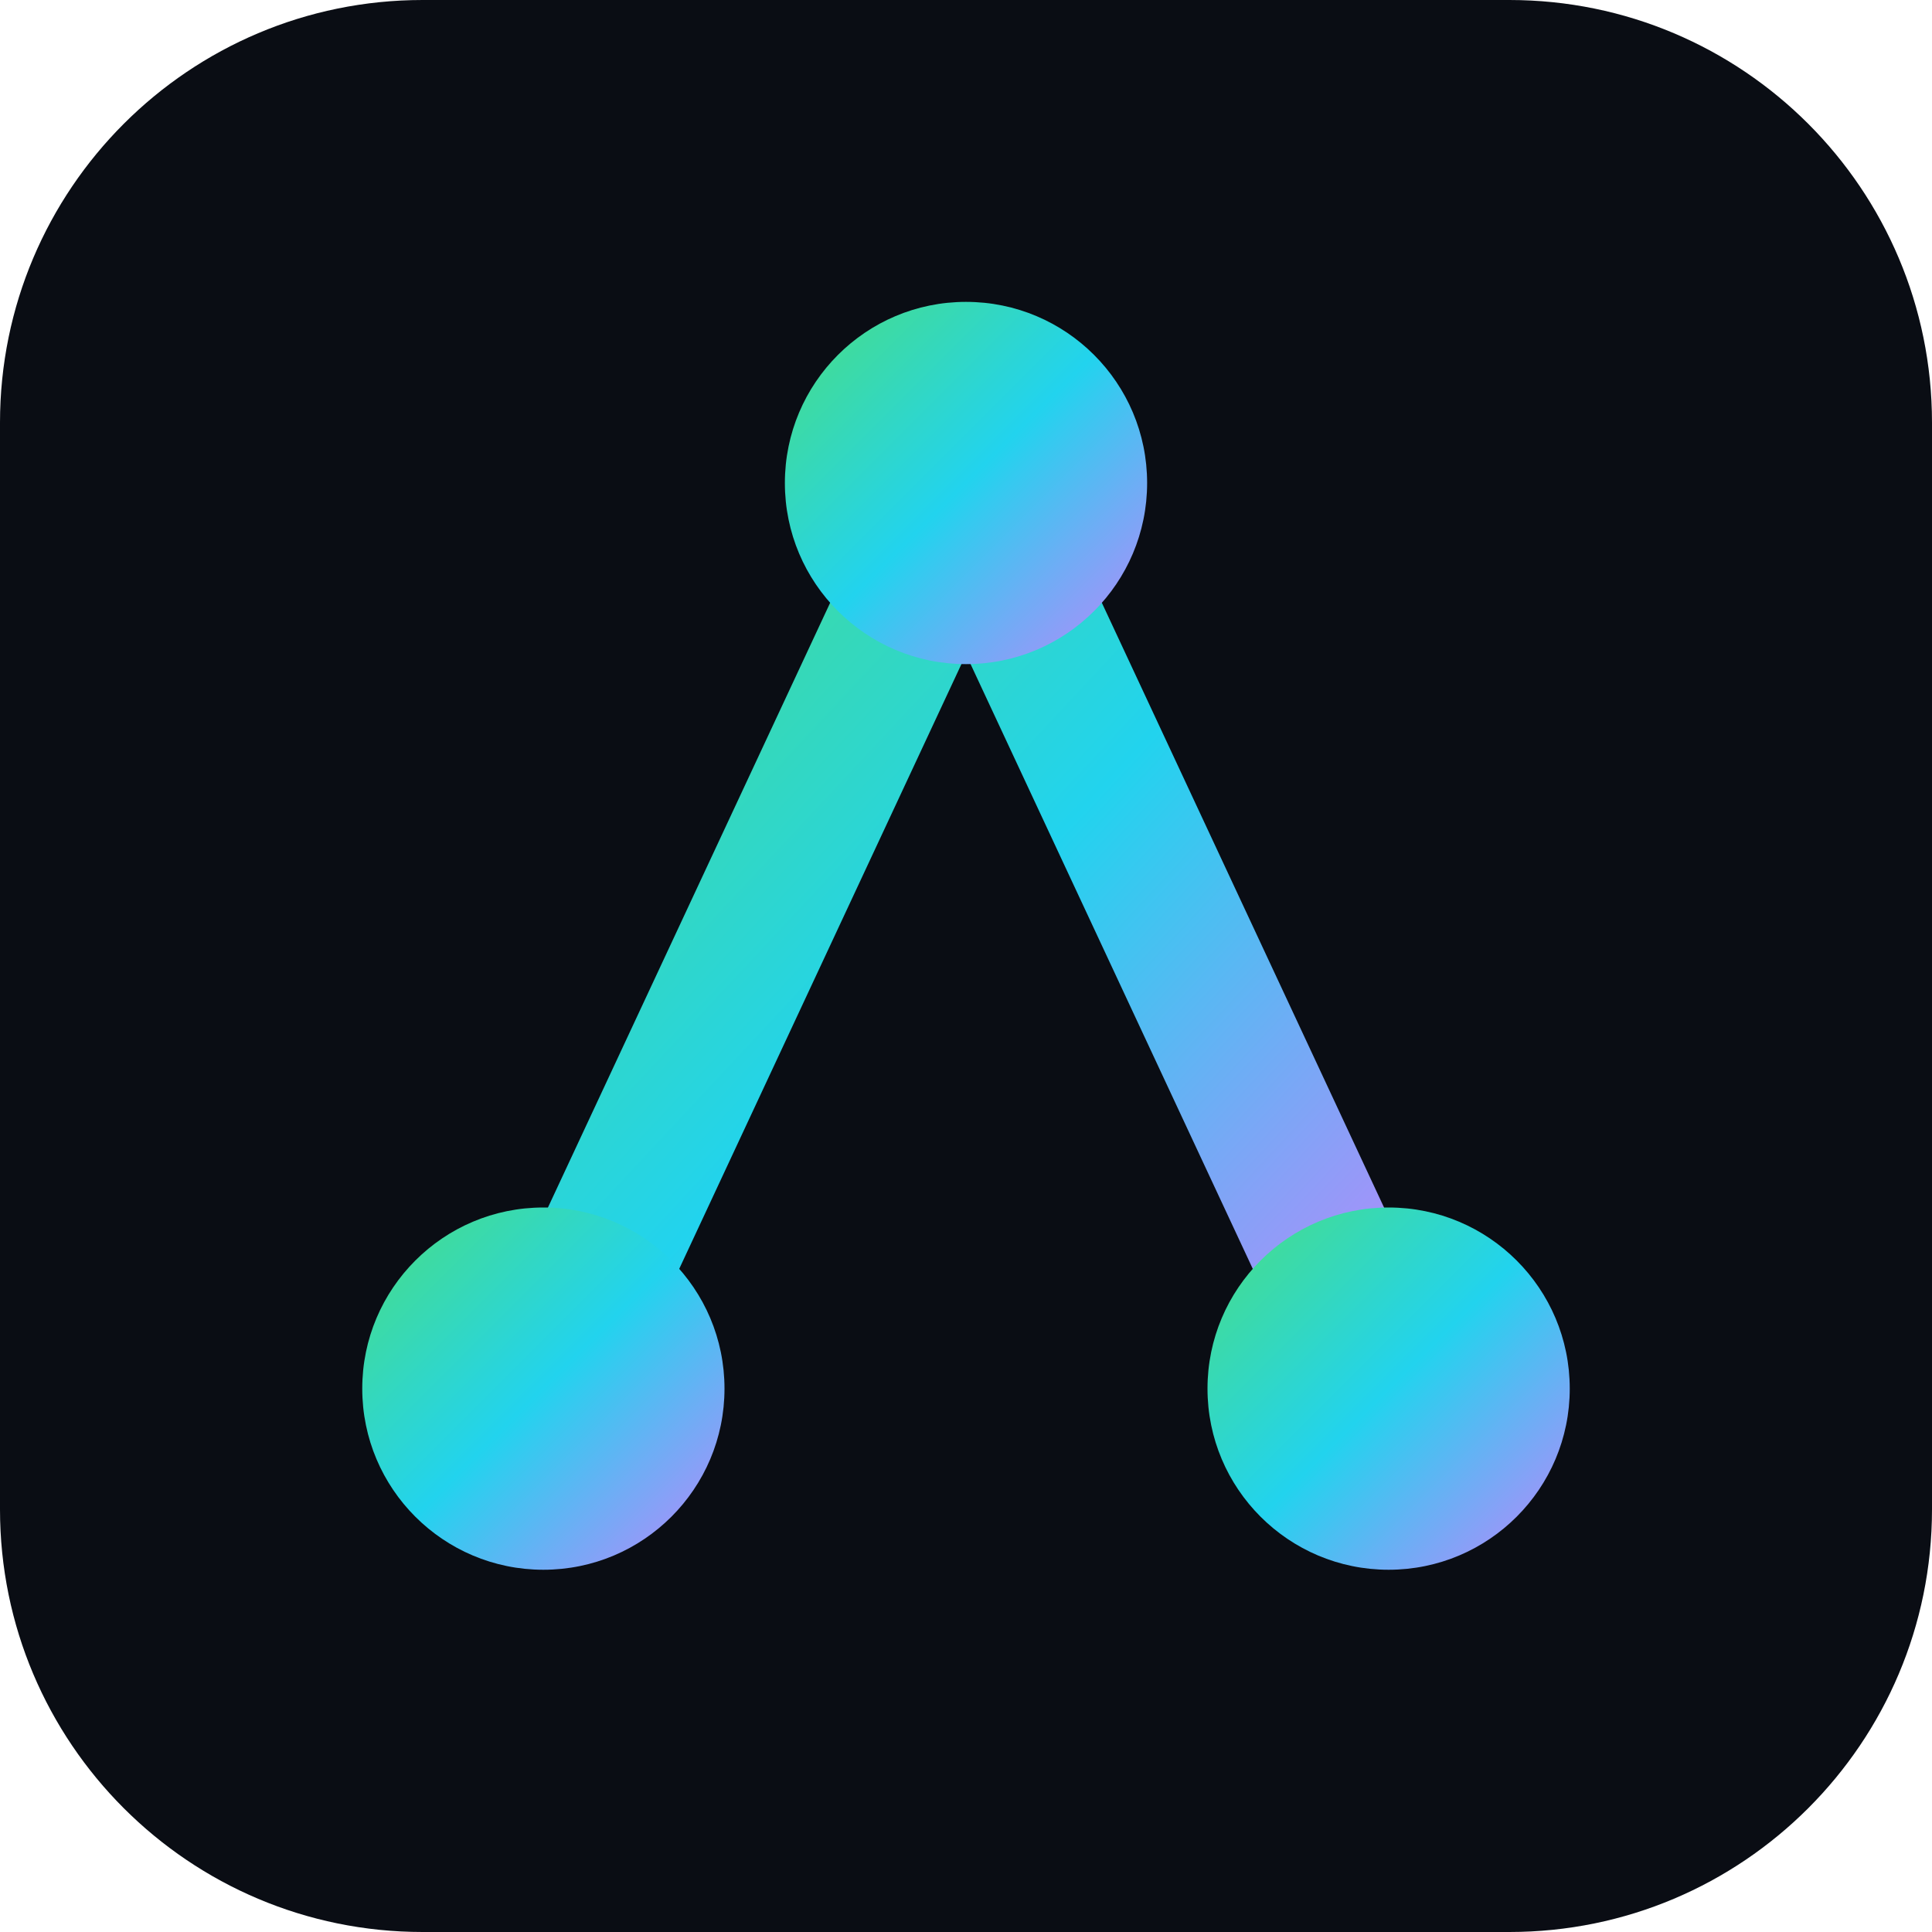
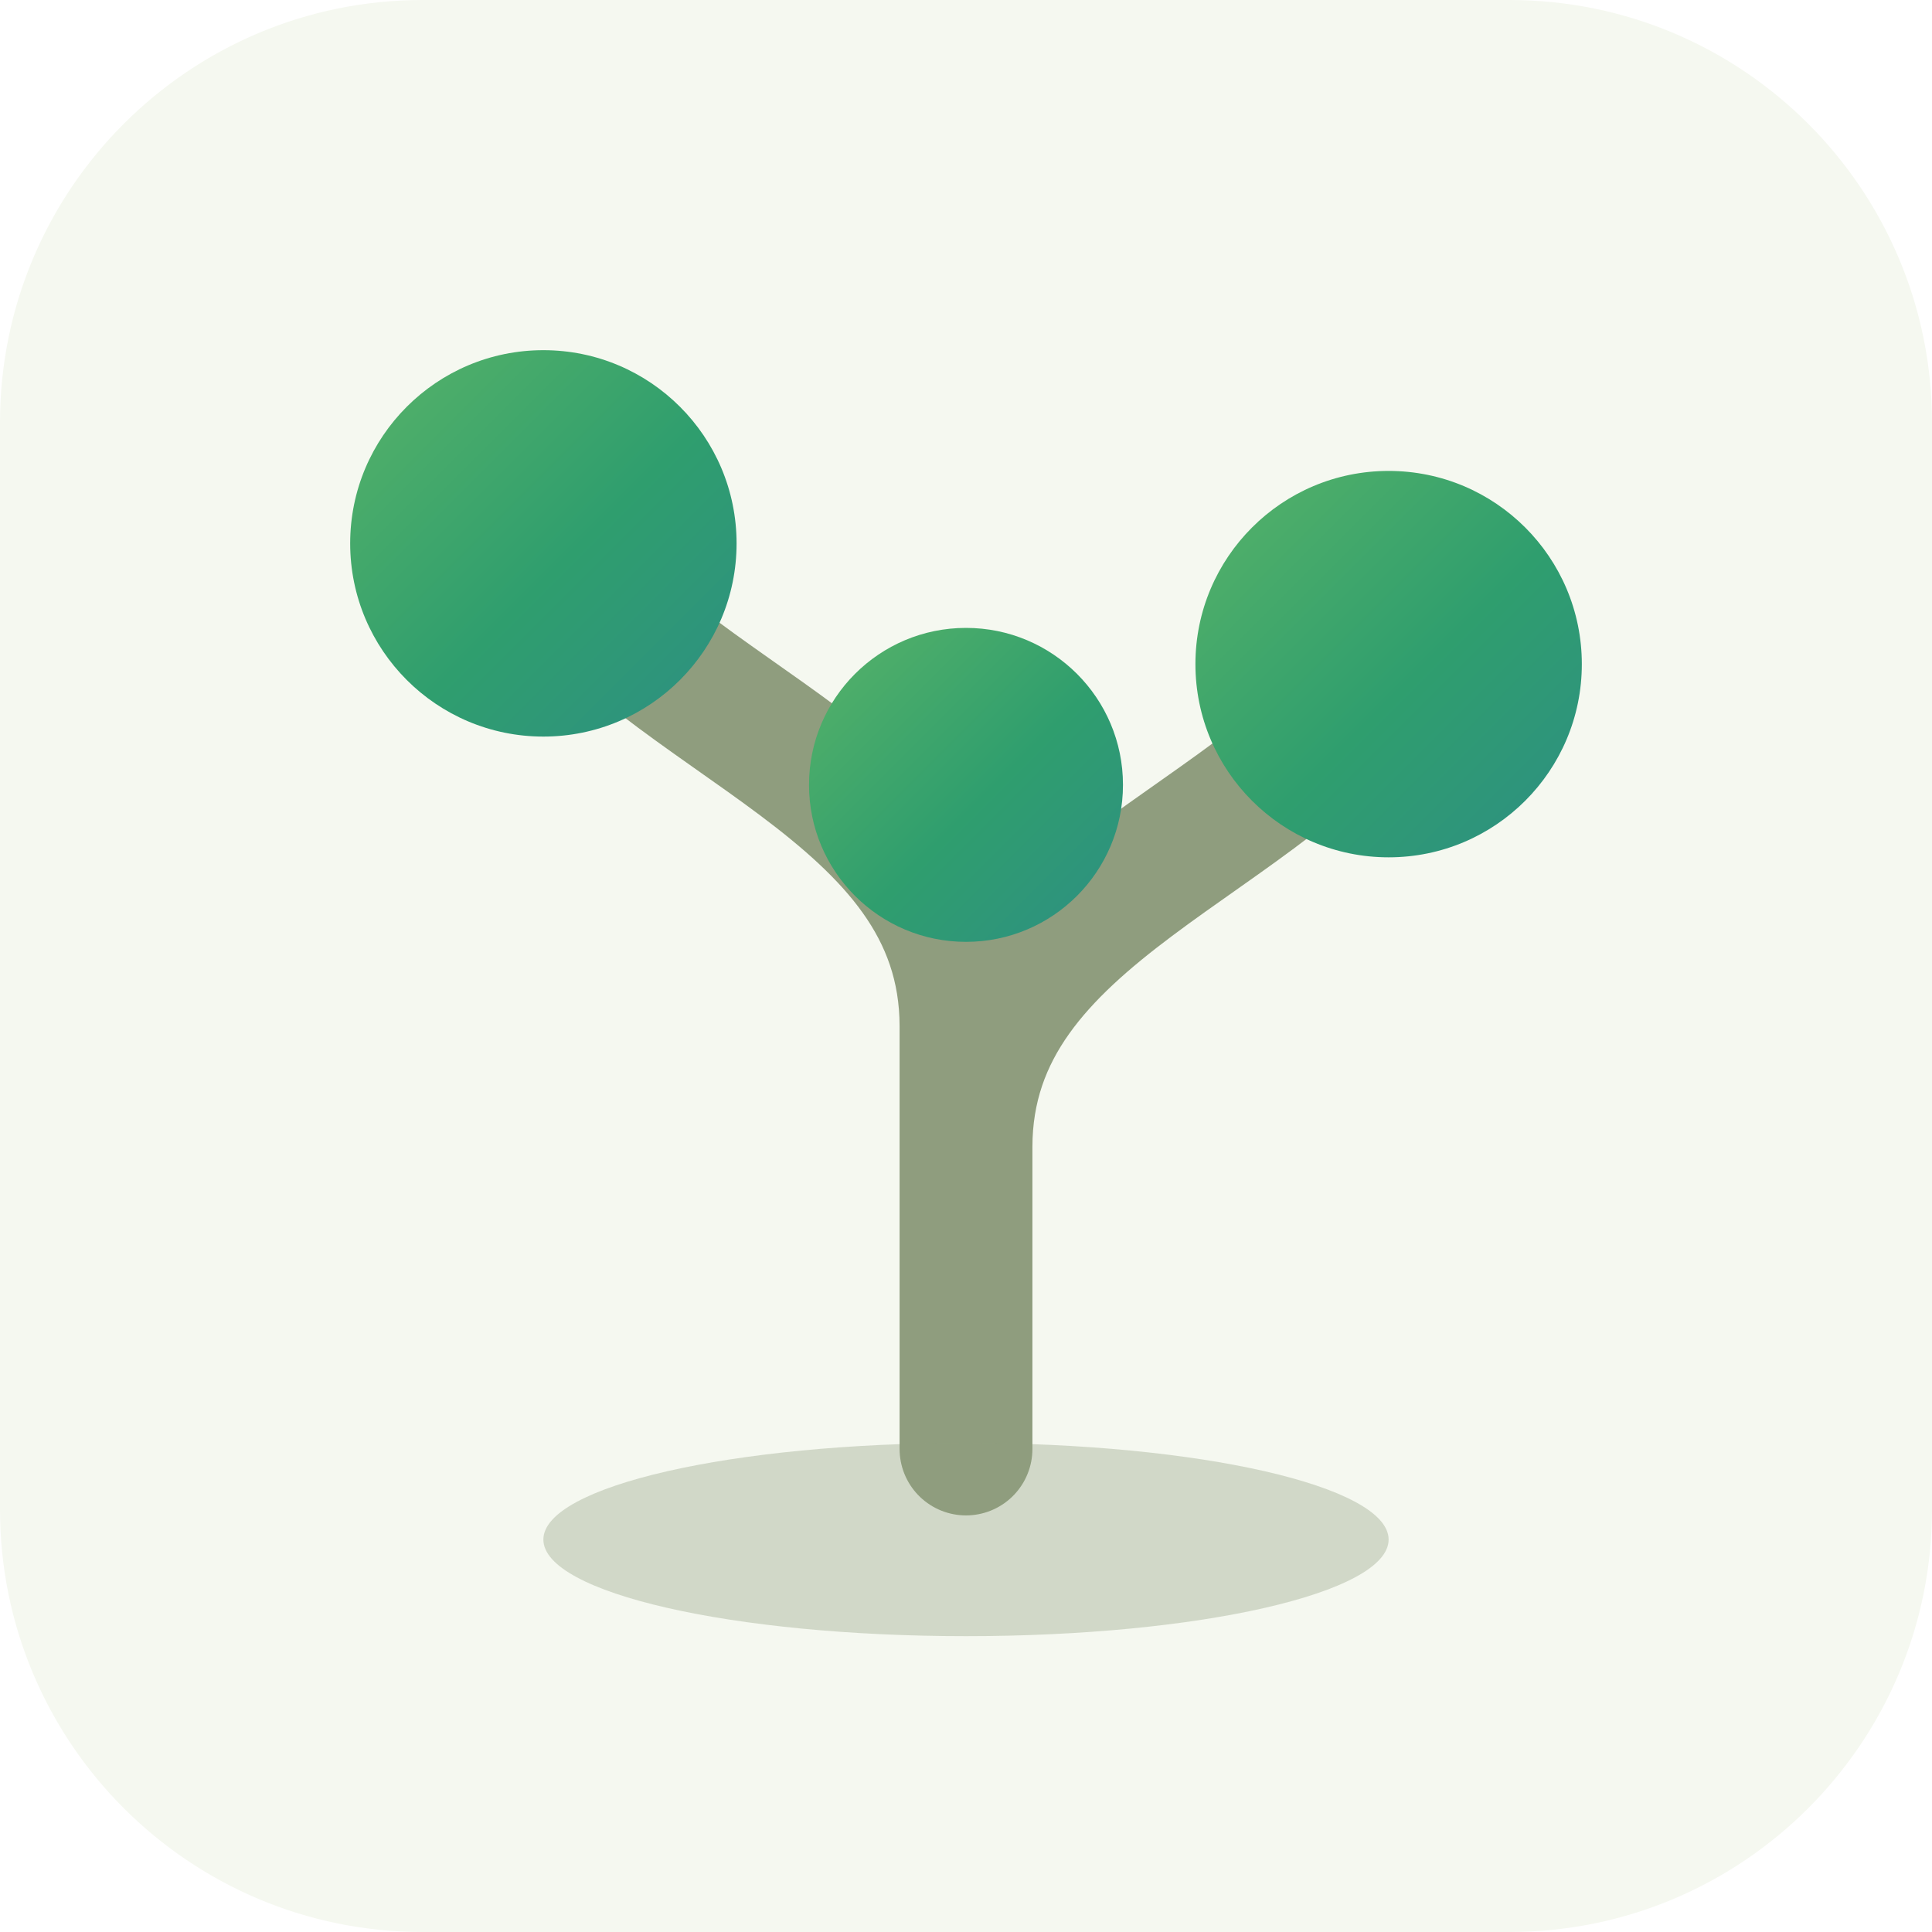
<svg xmlns="http://www.w3.org/2000/svg" viewBox="0 0 32 32">
  <defs>
    <linearGradient id="g" x1="0" y1="0" x2="1" y2="1">
-       <stop offset="0" stop-color="#4ade80" />
-       <stop offset="0.5" stop-color="#22d3ee" />
-       <stop offset="1" stop-color="#c084fc" />
+       <stop offset="0" stop-color="#58b368" />
+       <stop offset="0.55" stop-color="#2f9e6e" />
+       <stop offset="1" stop-color="#2e8f83" />
    </linearGradient>
  </defs>
-   <rect width="32" height="32" rx="7" fill="#0a0d14" />
-   <g stroke="url(#g)" stroke-width="2.4" stroke-linecap="round" fill="none">
-     <path d="M16 8 L9 23 M16 8 L23 23" />
+   <rect width="32" height="32" rx="7" fill="#f5f8f0" />
+   <g stroke="#8f9d7e" stroke-width="2.2" stroke-linecap="round" fill="none">
+     <path d="M16 24 L16 15 M16 17 C16 13 11 12 9 9 M16 19 C16 15 21 14 23 11" />
  </g>
-   <circle cx="16" cy="8" r="3" fill="url(#g)" />
-   <circle cx="9" cy="23" r="3" fill="url(#g)" />
-   <circle cx="23" cy="23" r="3" fill="url(#g)" />
+   <circle cx="9" cy="9" r="3.2" fill="url(#g)" />
+   <circle cx="23" cy="11" r="3.2" fill="url(#g)" />
+   <circle cx="16" cy="13" r="2.6" fill="url(#g)" />
+   <ellipse cx="16" cy="25.5" rx="7" ry="1.6" fill="#8f9d7e" opacity="0.35" />
</svg>
